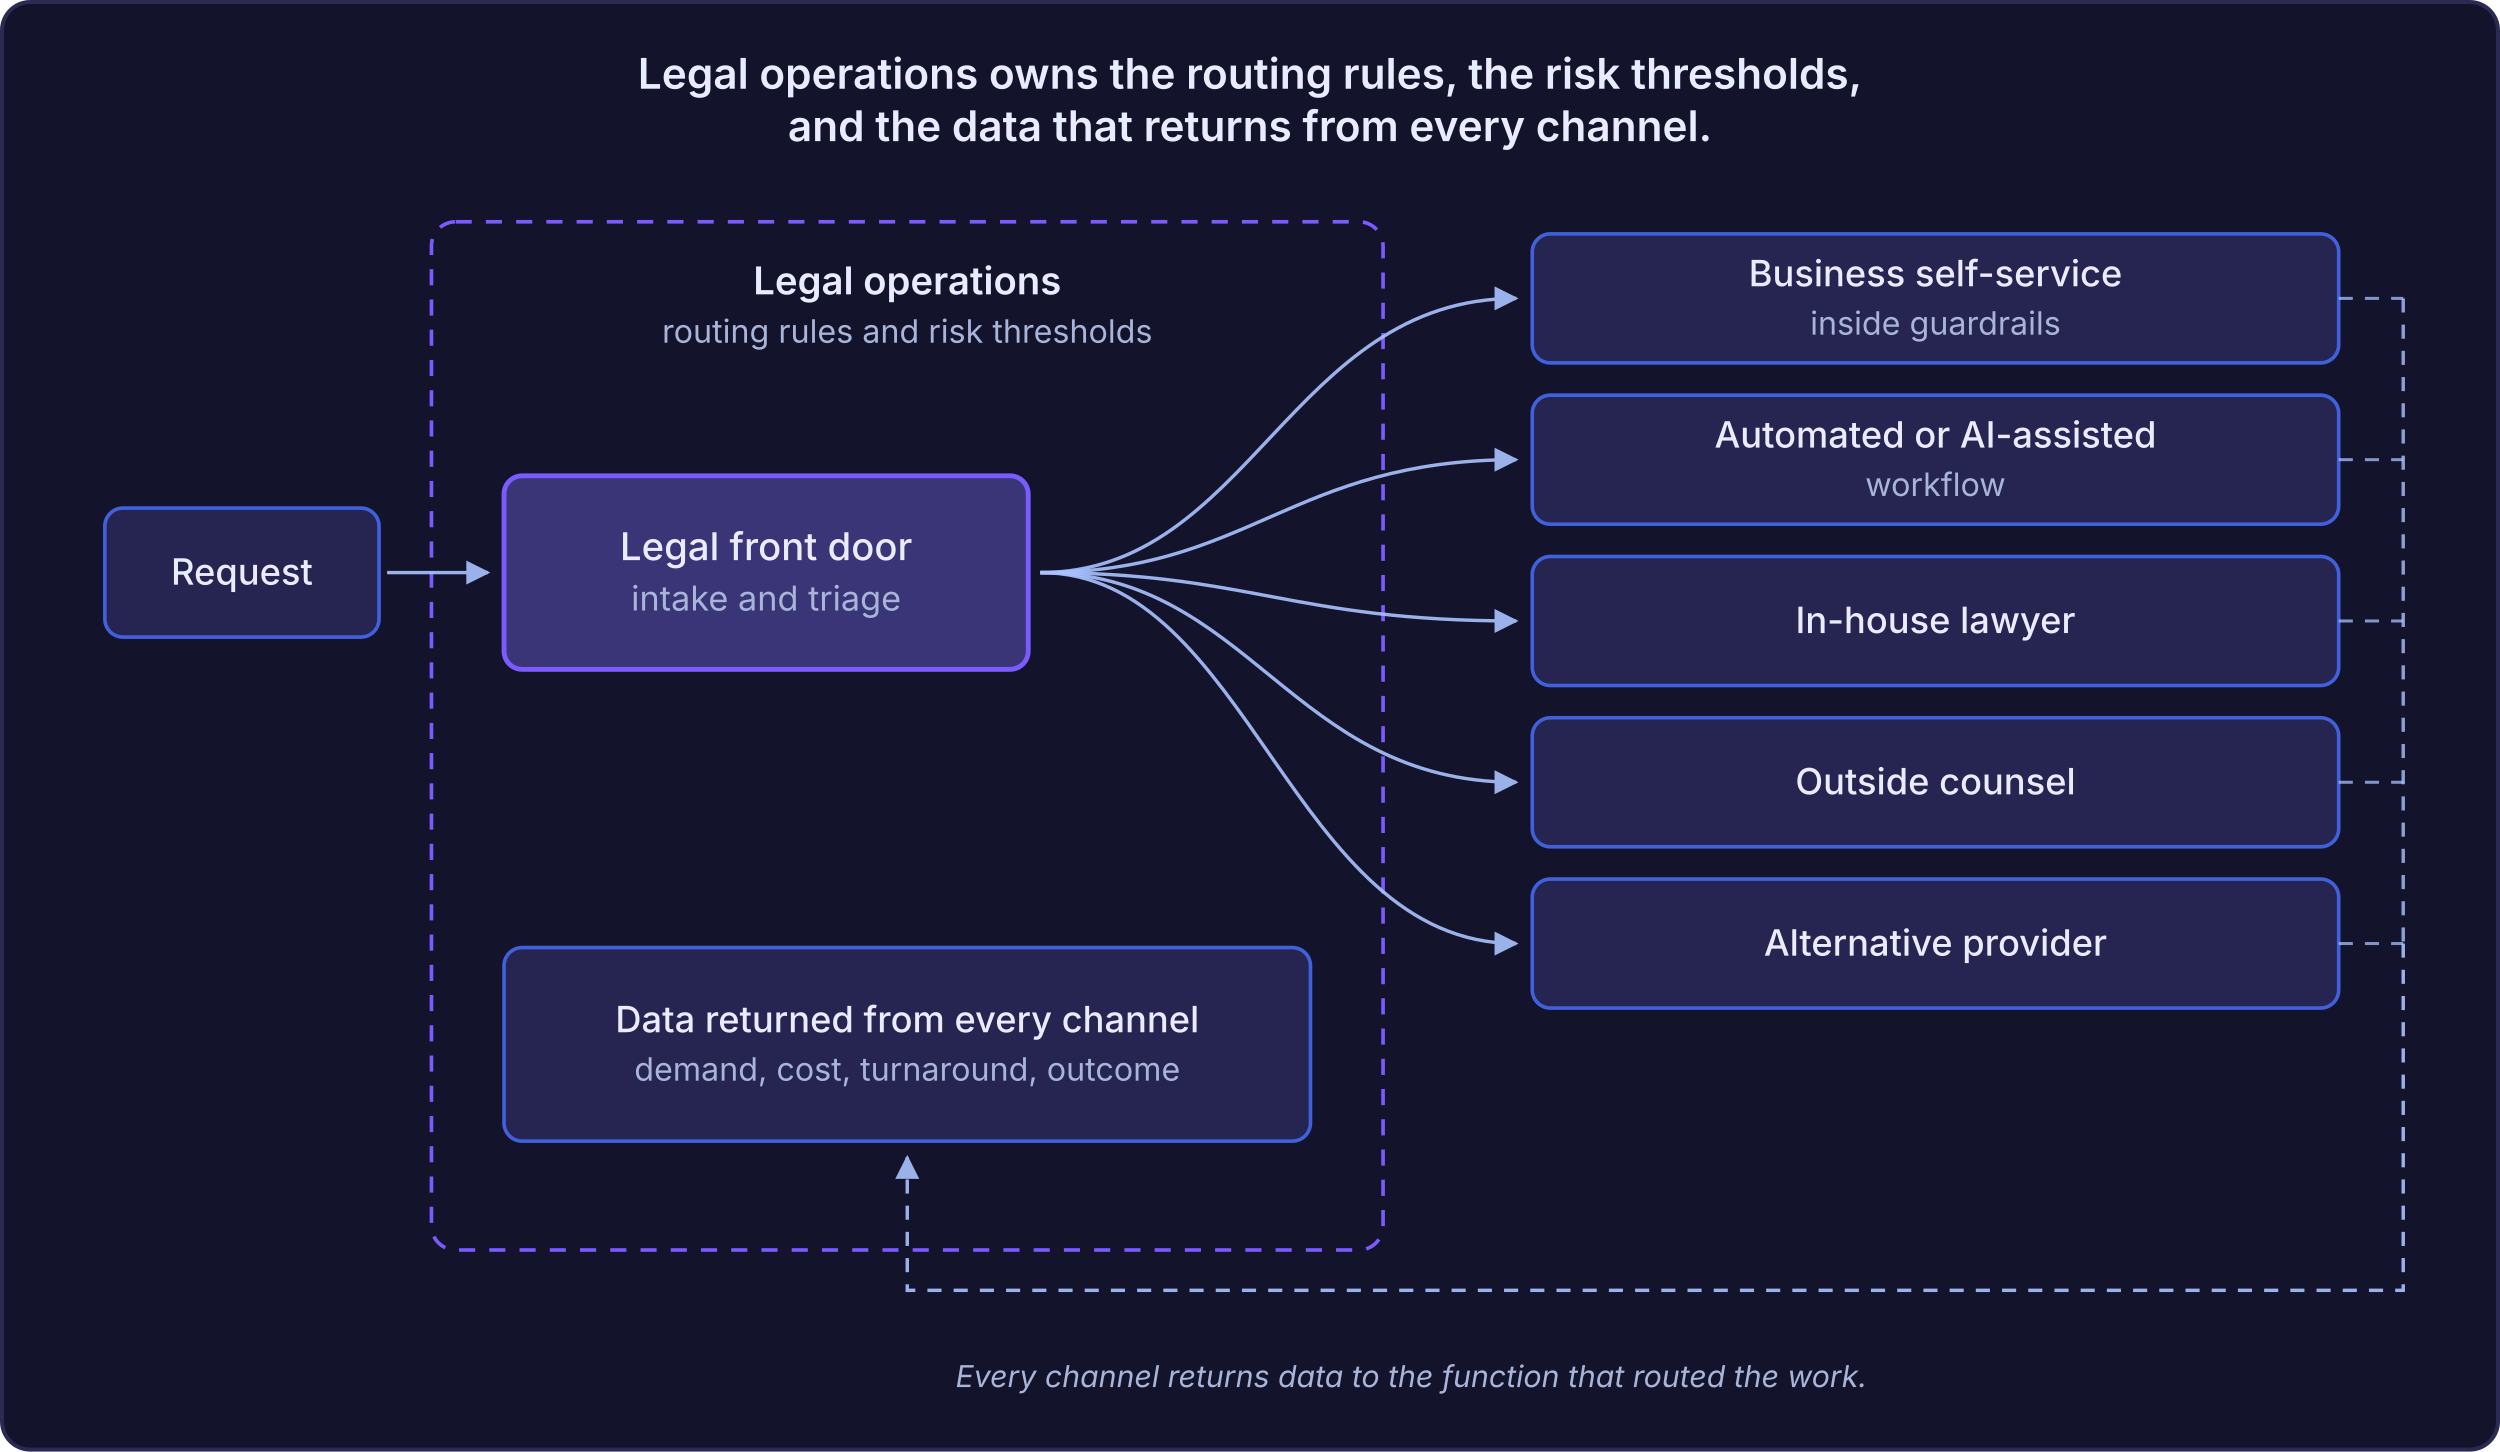
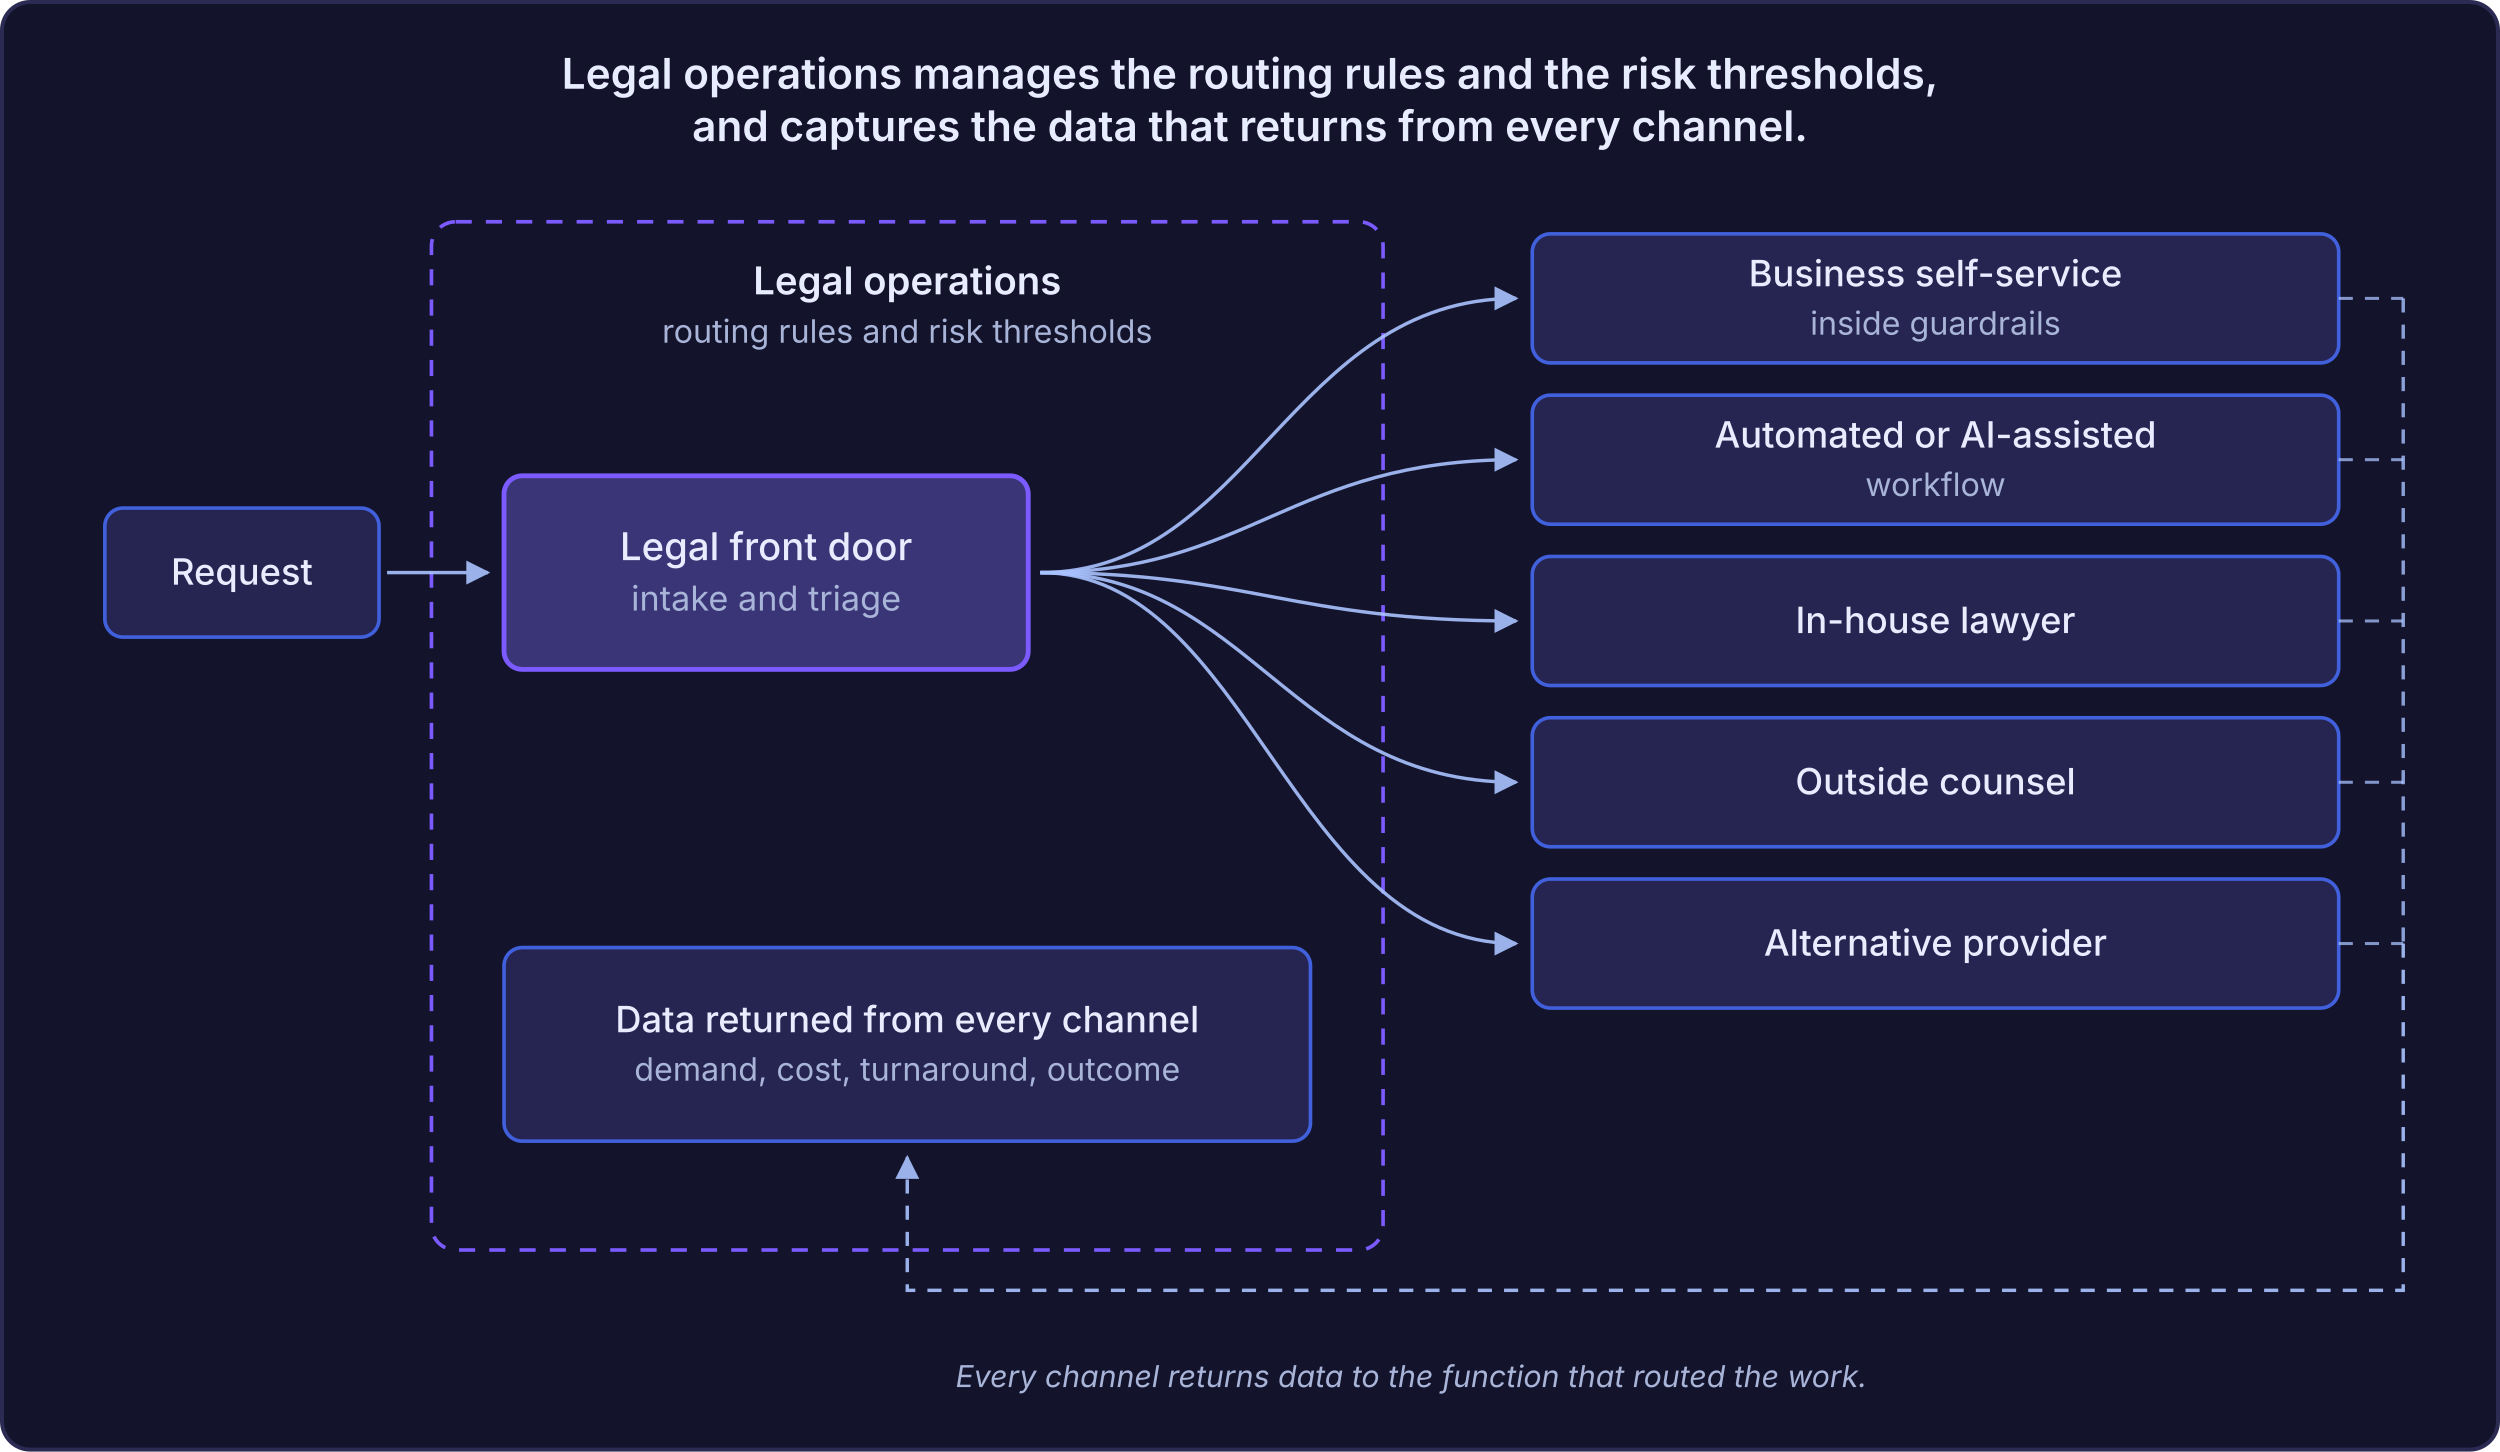
<svg xmlns="http://www.w3.org/2000/svg" viewBox="0 0 1240 720" role="img" aria-labelledby="ex-title ex-desc" font-family="system-ui, -apple-system, 'Segoe UI', Inter, Helvetica, Arial, sans-serif">
  <defs>
    <marker id="arrow" viewBox="0 0 10 10" refX="9" refY="5" markerWidth="7" markerHeight="7" orient="auto-start-reverse">
      <path d="M 0 0 L 10 5 L 0 10 z" fill="#A8C2FF" />
    </marker>
    <marker id="arrowHot" viewBox="0 0 10 10" refX="9" refY="5" markerWidth="7" markerHeight="7" orient="auto-start-reverse">
      <path d="M 0 0 L 10 5 L 0 10 z" fill="#4C63FF" />
    </marker>
  </defs>
  <rect x="1" y="1" width="1238" height="718" rx="14" fill="#13132B" stroke="#2A2A52" stroke-width="2" />
-   <text x="620" y="44" text-anchor="middle" font-size="21" fill="#E8ECFF" font-weight="600">Legal operations owns the routing rules, the risk thresholds,</text>
-   <text x="620" y="70" text-anchor="middle" font-size="21" fill="#E8ECFF" font-weight="600">and the data that returns from every channel.</text>
+   <text x="620" y="44" text-anchor="middle" font-size="21" fill="#E8ECFF" font-weight="600">Legal operations manages the routing rules and the risk thresholds,</text>
+   <text x="620" y="70" text-anchor="middle" font-size="21" fill="#E8ECFF" font-weight="600">and captures the data that returns from every channel.</text>
  <rect x="214" y="110" width="472" height="510" rx="12" fill="none" stroke="#7B5BFF" stroke-width="1.8" stroke-dasharray="8 7" />
  <text x="450" y="146" text-anchor="middle" font-size="19" fill="#E8ECFF" font-weight="600">Legal operations</text>
  <text x="450" y="170" text-anchor="middle" font-size="16" fill="#A8B4D8" font-weight="400">routing rules and risk thresholds</text>
  <rect x="52" y="252" width="136" height="64" rx="9" fill="#262450" stroke="#4060DC" stroke-width="1.8" />
  <text x="120" y="290" text-anchor="middle" font-size="18" fill="#E8ECFF" font-weight="500">Request</text>
  <line x1="192" y1="284" x2="242" y2="284" stroke="#A8C2FF" stroke-width="1.7" opacity="0.9" marker-end="url(#arrow)" />
  <rect x="250" y="236" width="260" height="96" rx="9" fill="#3A3576" stroke="#7B5BFF" stroke-width="2.4" />
  <text x="380" y="277.833" text-anchor="middle" font-size="19" fill="#E8ECFF" font-weight="500">Legal front door</text>
  <text x="380" y="302.833" text-anchor="middle" font-size="17" fill="#A8B4D8" font-weight="400">intake and triage</text>
  <rect x="760" y="116" width="400" height="64" rx="9" fill="#262450" stroke="#4060DC" stroke-width="1.8" />
  <text x="960" y="142" text-anchor="middle" font-size="18" fill="#E8ECFF" font-weight="500">Business self-service</text>
  <text x="960" y="166" text-anchor="middle" font-size="16" fill="#A8B4D8" font-weight="400">inside guardrails</text>
  <rect x="760" y="196" width="400" height="64" rx="9" fill="#262450" stroke="#4060DC" stroke-width="1.8" />
  <text x="960" y="222" text-anchor="middle" font-size="18" fill="#E8ECFF" font-weight="500">Automated or AI-assisted</text>
  <text x="960" y="246" text-anchor="middle" font-size="16" fill="#A8B4D8" font-weight="400">workflow</text>
  <rect x="760" y="276" width="400" height="64" rx="9" fill="#262450" stroke="#4060DC" stroke-width="1.8" />
  <text x="960" y="314" text-anchor="middle" font-size="18" fill="#E8ECFF" font-weight="500">In-house lawyer</text>
  <rect x="760" y="356" width="400" height="64" rx="9" fill="#262450" stroke="#4060DC" stroke-width="1.8" />
  <text x="960" y="394" text-anchor="middle" font-size="18" fill="#E8ECFF" font-weight="500">Outside counsel</text>
  <rect x="760" y="436" width="400" height="64" rx="9" fill="#262450" stroke="#4060DC" stroke-width="1.8" />
  <text x="960" y="474" text-anchor="middle" font-size="18" fill="#E8ECFF" font-weight="500">Alternative provider</text>
  <path d="M 516 284 C 620 284, 640 148, 752 148" fill="none" stroke="#A8C2FF" stroke-width="1.7" opacity="0.9" marker-end="url(#arrow)" />
  <path d="M 516 284 C 620 284, 640 228, 752 228" fill="none" stroke="#A8C2FF" stroke-width="1.7" opacity="0.9" marker-end="url(#arrow)" />
  <path d="M 516 284 C 620 284, 640 308, 752 308" fill="none" stroke="#A8C2FF" stroke-width="1.7" opacity="0.9" marker-end="url(#arrow)" />
  <path d="M 516 284 C 620 284, 640 388, 752 388" fill="none" stroke="#A8C2FF" stroke-width="1.7" opacity="0.9" marker-end="url(#arrow)" />
  <path d="M 516 284 C 620 284, 640 468, 752 468" fill="none" stroke="#A8C2FF" stroke-width="1.7" opacity="0.9" marker-end="url(#arrow)" />
  <rect x="250" y="470" width="400" height="96" rx="9" fill="#262450" stroke="#4060DC" stroke-width="1.8" />
  <text x="450" y="512" text-anchor="middle" font-size="18" fill="#E8ECFF" font-weight="500">Data returned from every channel</text>
  <text x="450" y="536" text-anchor="middle" font-size="16" fill="#A8B4D8" font-weight="400">demand, cost, turnaround, outcome</text>
  <line x1="1160" y1="148" x2="1192" y2="148" stroke="#A8C2FF" stroke-width="1.5" opacity="0.75" stroke-dasharray="7 6" />
  <line x1="1160" y1="228" x2="1192" y2="228" stroke="#A8C2FF" stroke-width="1.5" opacity="0.75" stroke-dasharray="7 6" />
  <line x1="1160" y1="308" x2="1192" y2="308" stroke="#A8C2FF" stroke-width="1.5" opacity="0.75" stroke-dasharray="7 6" />
  <line x1="1160" y1="388" x2="1192" y2="388" stroke="#A8C2FF" stroke-width="1.5" opacity="0.75" stroke-dasharray="7 6" />
  <line x1="1160" y1="468" x2="1192" y2="468" stroke="#A8C2FF" stroke-width="1.5" opacity="0.75" stroke-dasharray="7 6" />
  <line x1="1192" y1="148" x2="1192" y2="468" stroke="#A8C2FF" stroke-width="1.7" opacity="0.8" stroke-dasharray="7 6" />
  <path d="M 1192 468 L 1192 640 L 450 640 L 450 574" fill="none" stroke="#A8C2FF" stroke-width="1.7" opacity="0.9" stroke-dasharray="7 6" marker-end="url(#arrow)" />
  <text x="700" y="688" text-anchor="middle" font-size="15" fill="#A8B4D8" font-weight="400" font-style="italic">Every channel returns data to the function that routed the work.</text>
</svg>
